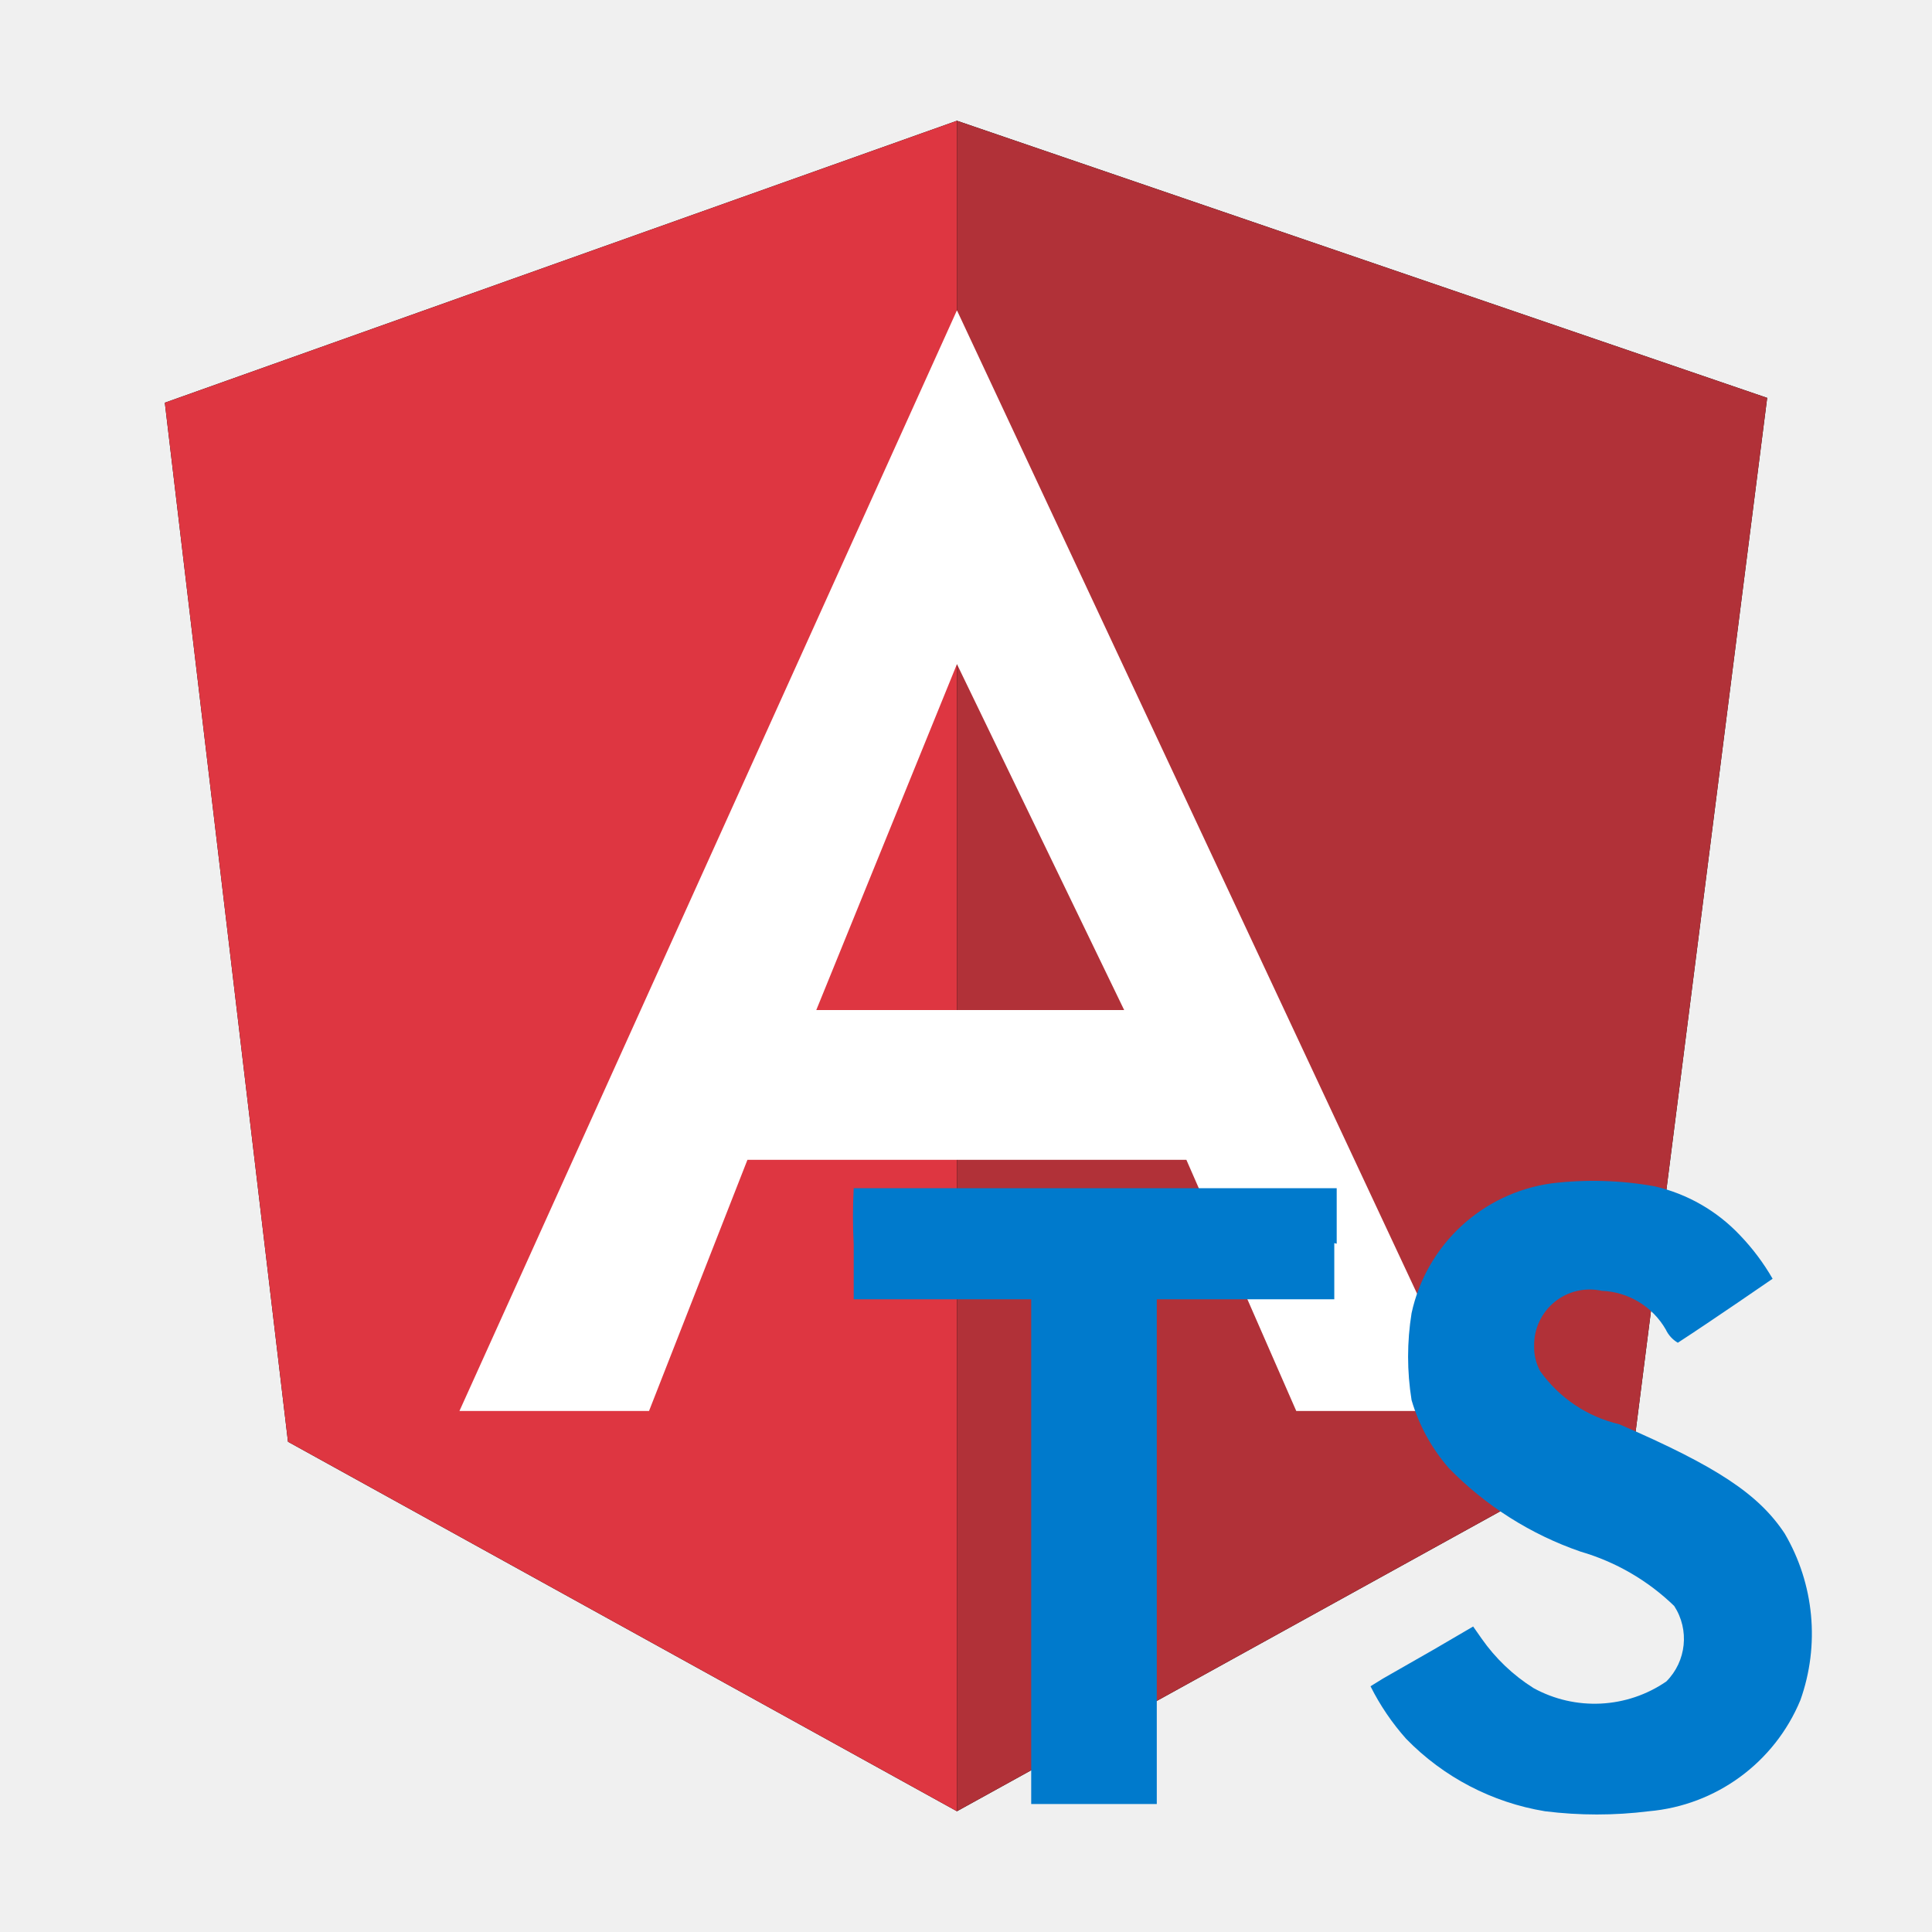
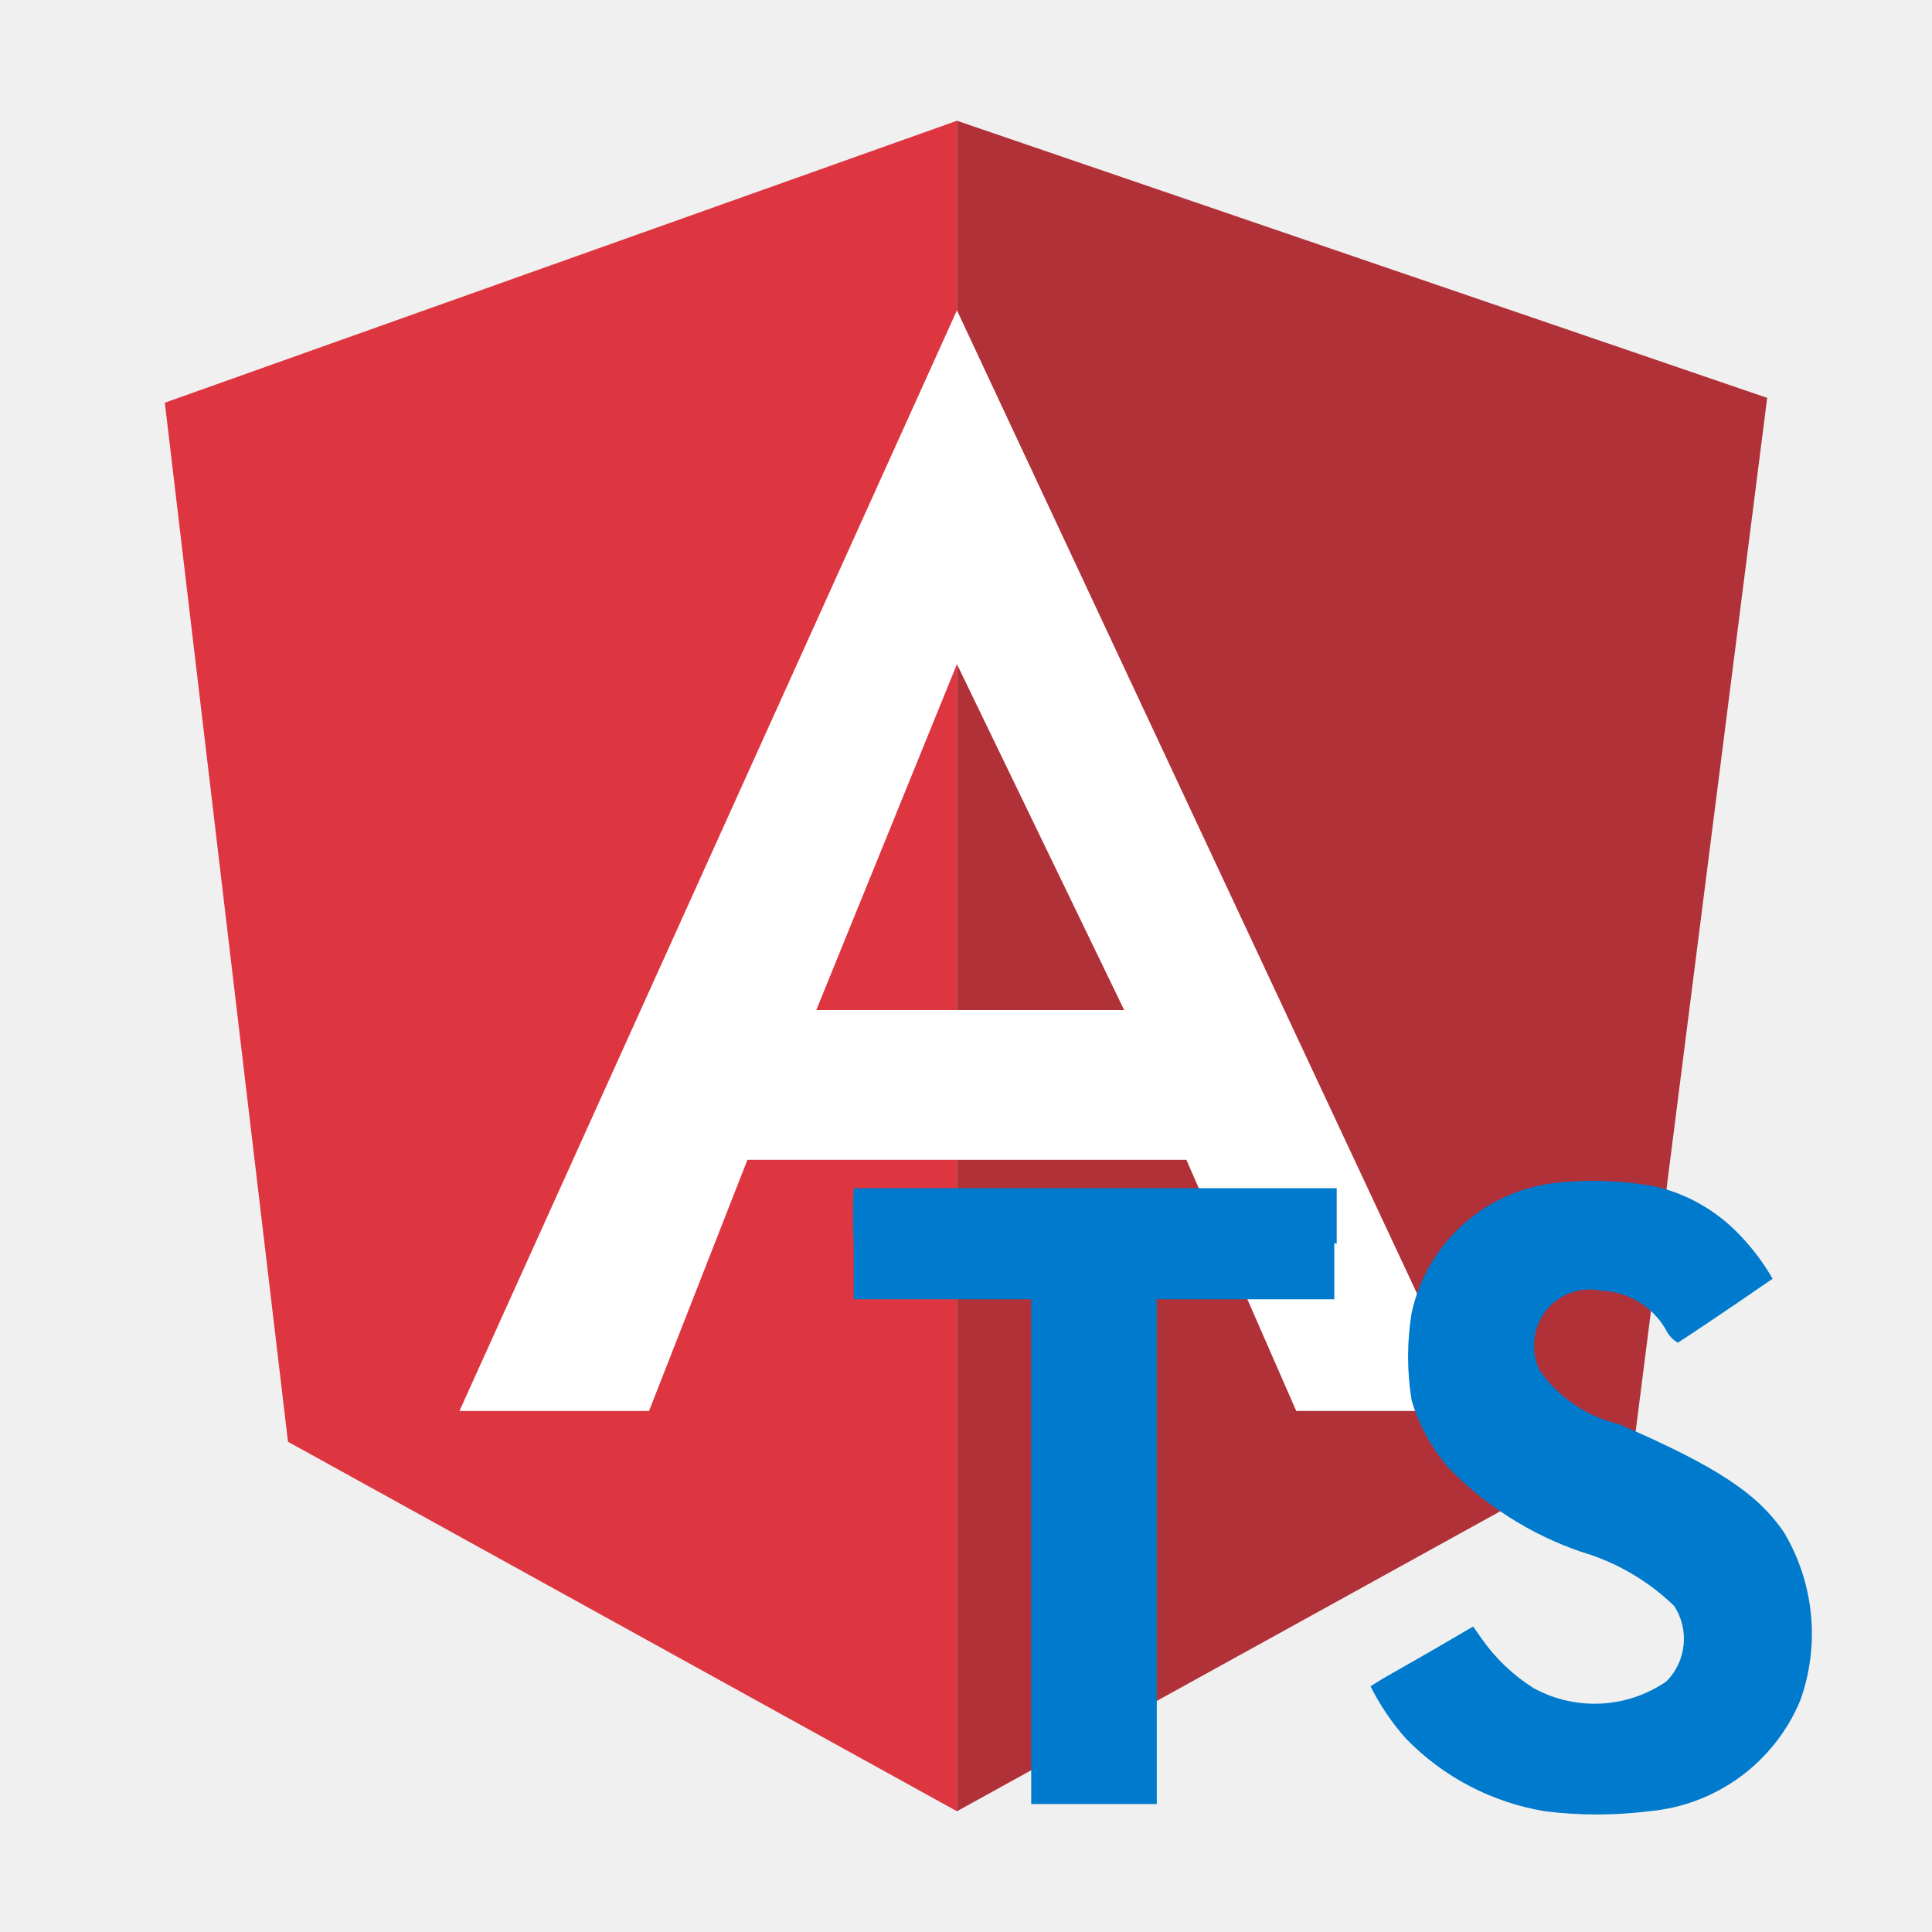
- <svg xmlns="http://www.w3.org/2000/svg" id="angular" viewBox="0 0 32 32">
-   <polygon points="2.73 6.67 15.85 2 29.27 6.59 27.08 23.8 15.85 30 4.77 23.88 2.73 6.67" />
-   <path d="M2.73,6.67L15.85,2V30L4.77,23.88Z" style="fill: #de3641" />
-   <path d="M15.85,2L29.27,6.59,27.08,23.8,15.85,30V2Z" style="fill: #b13138" />
-   <path id="A" d="M15.85,5.14l8.53,18.23H21.47l-1.82-4.16H15.85V16.73h2.77L15.85,11l-2.33,5.73h2.33v2.48H12.38l-1.63,4.16H7.61Z" style="fill: #fff" />
-   <g id="official_ts" data-name="official ts">
-     <path d="M27.41,19.65a2.81,2.81,0,0,1,1.41.81,3.72,3.72,0,0,1,.54.72s-1,.69-1.57,1.06a0.5,0.5,0,0,1-.2-0.22,1.28,1.28,0,0,0-1.06-.64,0.92,0.92,0,0,0-1.12.91,0.83,0.83,0,0,0,.1.42,2.23,2.23,0,0,0,1.31.88c1.62,0.7,2.31,1.16,2.74,1.81a3.28,3.28,0,0,1,.26,2.76A3,3,0,0,1,27.31,30a6.93,6.93,0,0,1-1.72,0,4.15,4.15,0,0,1-2.3-1.2,4,4,0,0,1-.59-0.87l0.21-.13,0.84-.48,0.65-.38,0.14,0.2a3,3,0,0,0,.86.82,2.1,2.1,0,0,0,2.2-.11,1,1,0,0,0,.13-1.25,3.72,3.72,0,0,0-1.55-.9A5.6,5.6,0,0,1,24,24.32a3,3,0,0,1-.62-1.13,4.53,4.53,0,0,1,0-1.44,2.76,2.76,0,0,1,2.32-2.15A5.73,5.73,0,0,1,27.41,19.65Z" style="fill: #007acc" />
-     <path d="M22.1,20.59v0.93H19.16v8.36H17.08V21.52H14.14V20.61a8.9,8.9,0,0,1,0-.93s1.8,0,4,0h4v0.92Z" style="fill: #007acc" />
-   </g>
-   <rect width="32" height="32" style="fill: #fff;opacity: 0" />
+ <svg xmlns="http://www.w3.org/2000/svg" viewBox="0 0 32 32">
+   <path d="M2.73,6.67,15.85,2V30L4.77,23.88Z" style="fill:#de3641" />
+   <path d="M15.85,2,29.27,6.59,27.08,23.8,15.85,30Z" style="fill:#b13138" />
+   <path d="M15.85,5.14l8.53,18.23H21.47l-1.82-4.16h-3.8V16.73h2.77L15.85,11l-2.33,5.73h2.33v2.48H12.38l-1.63,4.16H7.61Z" style="fill:#fff" />
+   <path d="M27.41,19.65a2.81,2.81,0,0,1,1.41.81,3.72,3.72,0,0,1,.54.72s-1,.69-1.57,1.06a.5.5,0,0,1-.2-.22,1.28,1.28,0,0,0-1.06-.64.92.92,0,0,0-1.12.91.83.83,0,0,0,.1.42,2.23,2.23,0,0,0,1.31.88c1.62.7,2.31,1.16,2.74,1.81a3.28,3.28,0,0,1,.26,2.76A3,3,0,0,1,27.31,30a6.93,6.93,0,0,1-1.72,0,4.15,4.15,0,0,1-2.3-1.2,4,4,0,0,1-.59-.87l.21-.13.84-.48.65-.38.14.2a3,3,0,0,0,.86.82,2.1,2.1,0,0,0,2.2-.11,1,1,0,0,0,.13-1.25,3.72,3.72,0,0,0-1.55-.9A5.6,5.6,0,0,1,24,24.32a3,3,0,0,1-.62-1.13,4.53,4.53,0,0,1,0-1.44A2.76,2.76,0,0,1,25.7,19.6,5.73,5.73,0,0,1,27.41,19.65Zm-5.31.94v.93H19.16v8.36H17.08V21.52H14.14v-.91a8.9,8.9,0,0,1,0-.93h8v.92Z" style="fill:#007acc" />
</svg>
